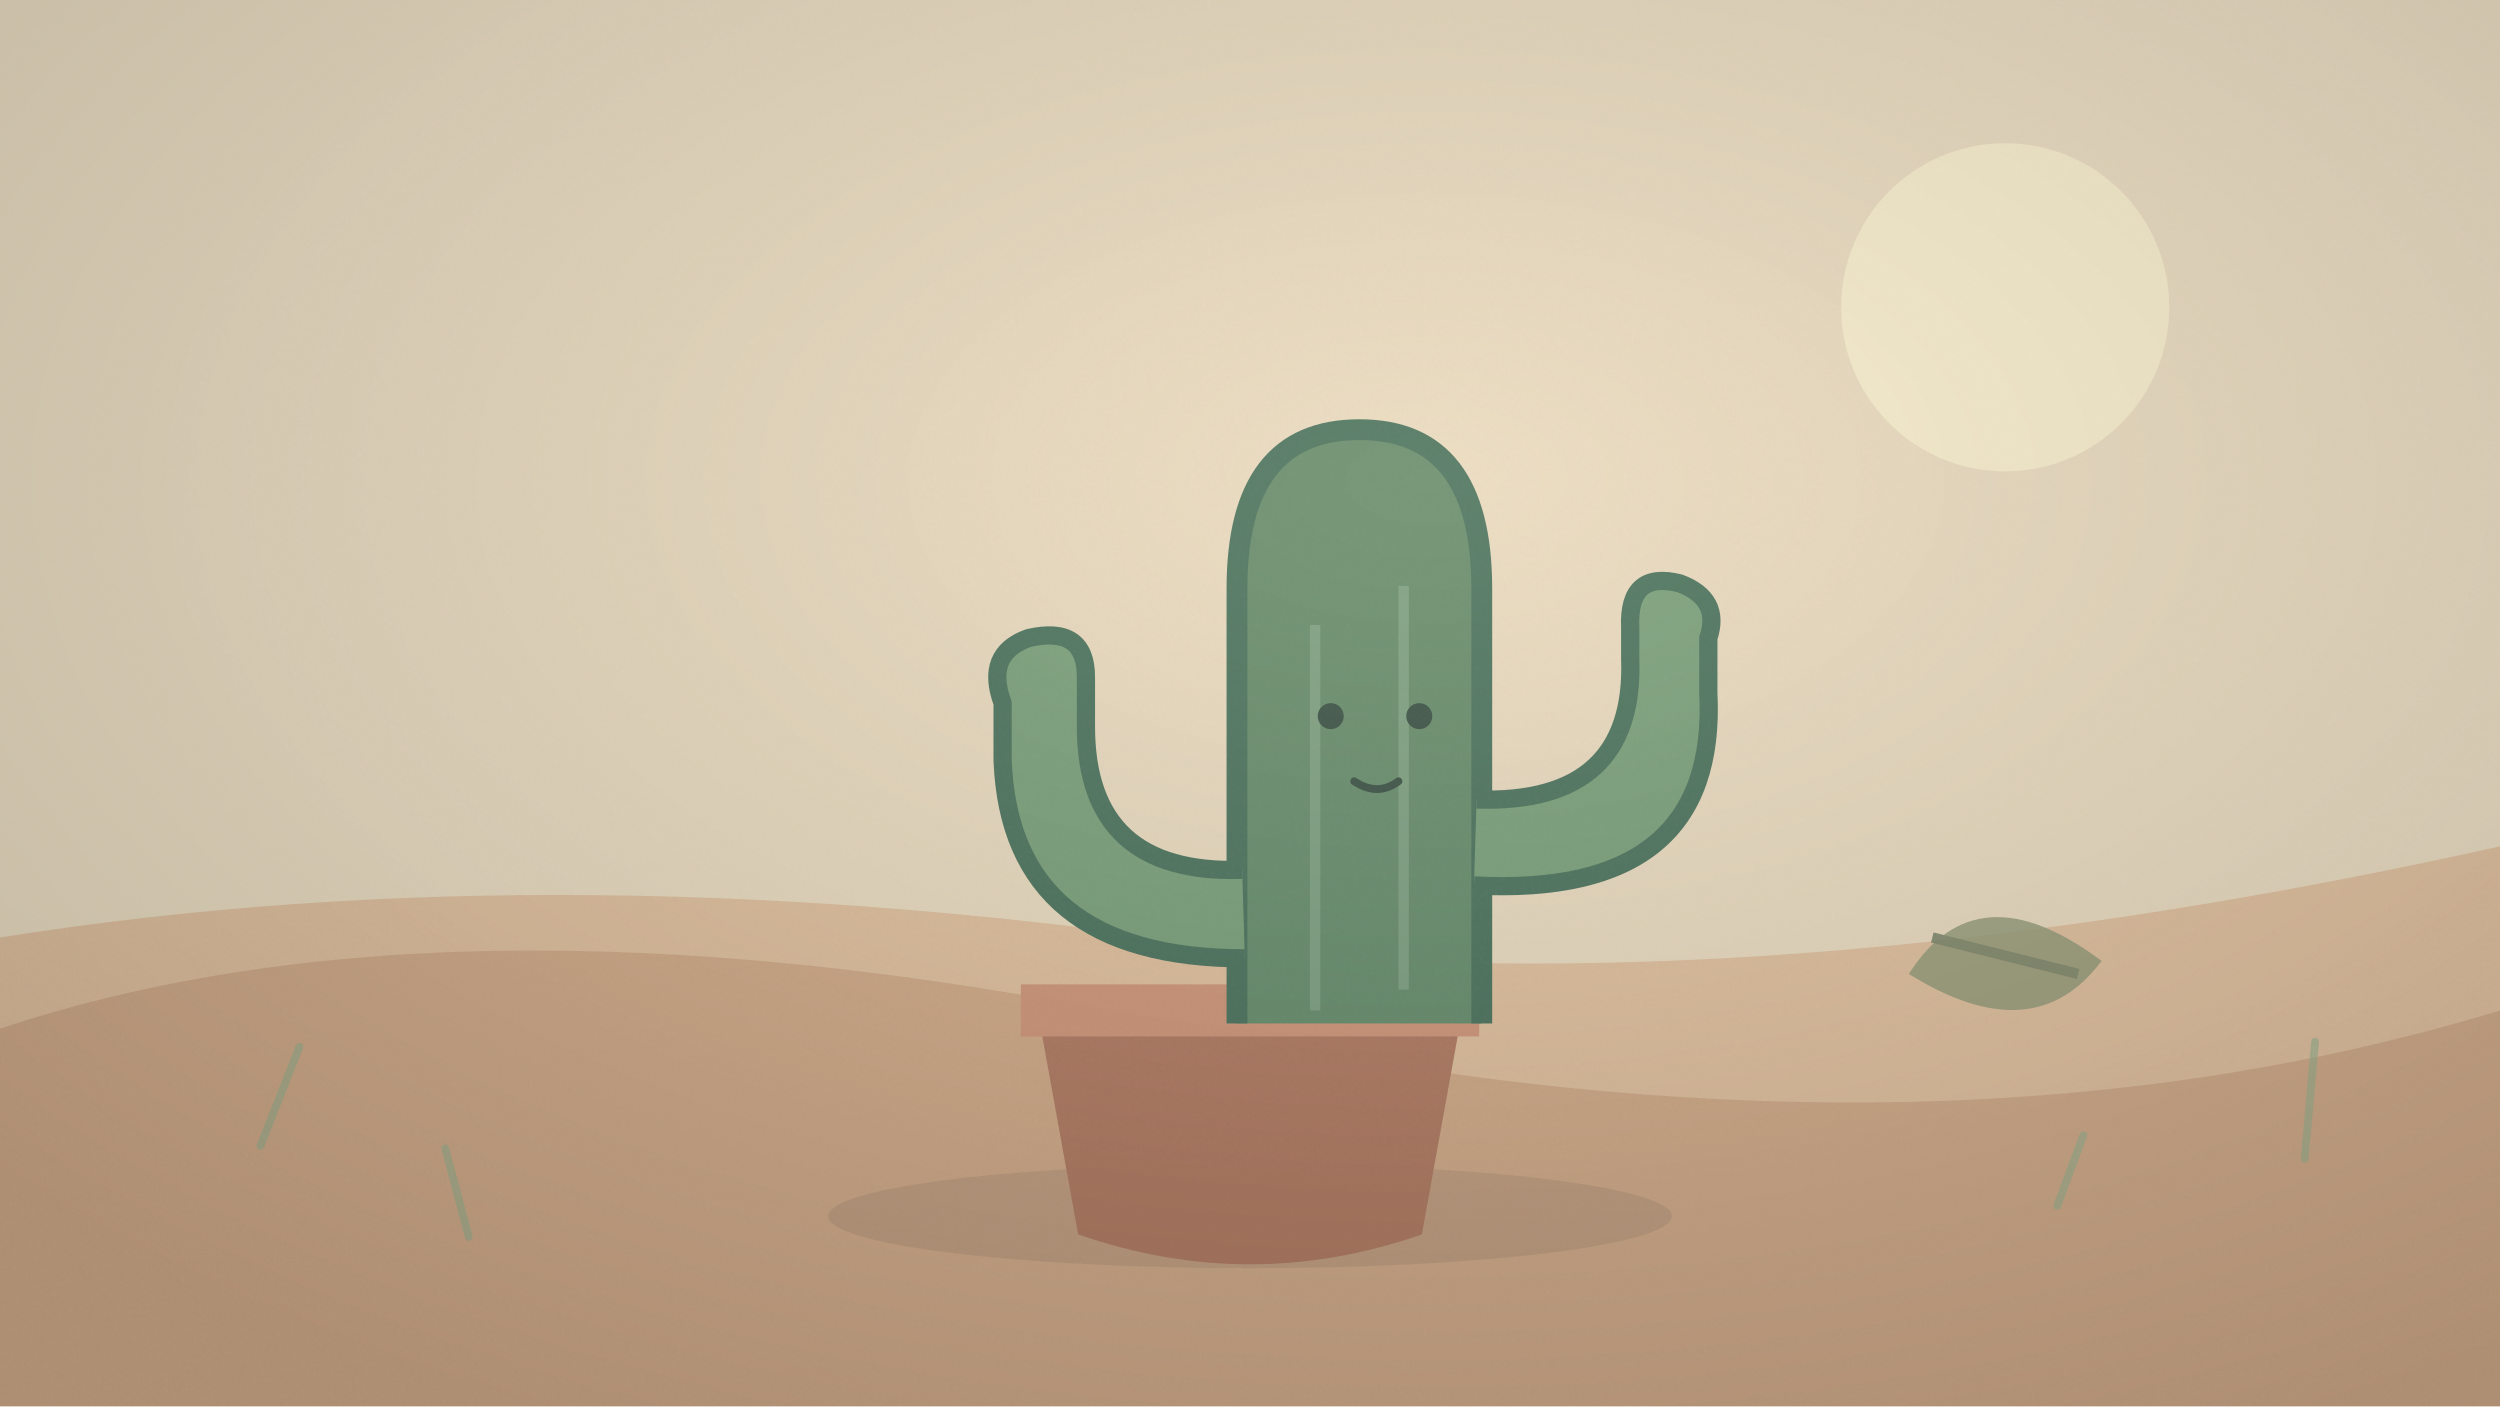
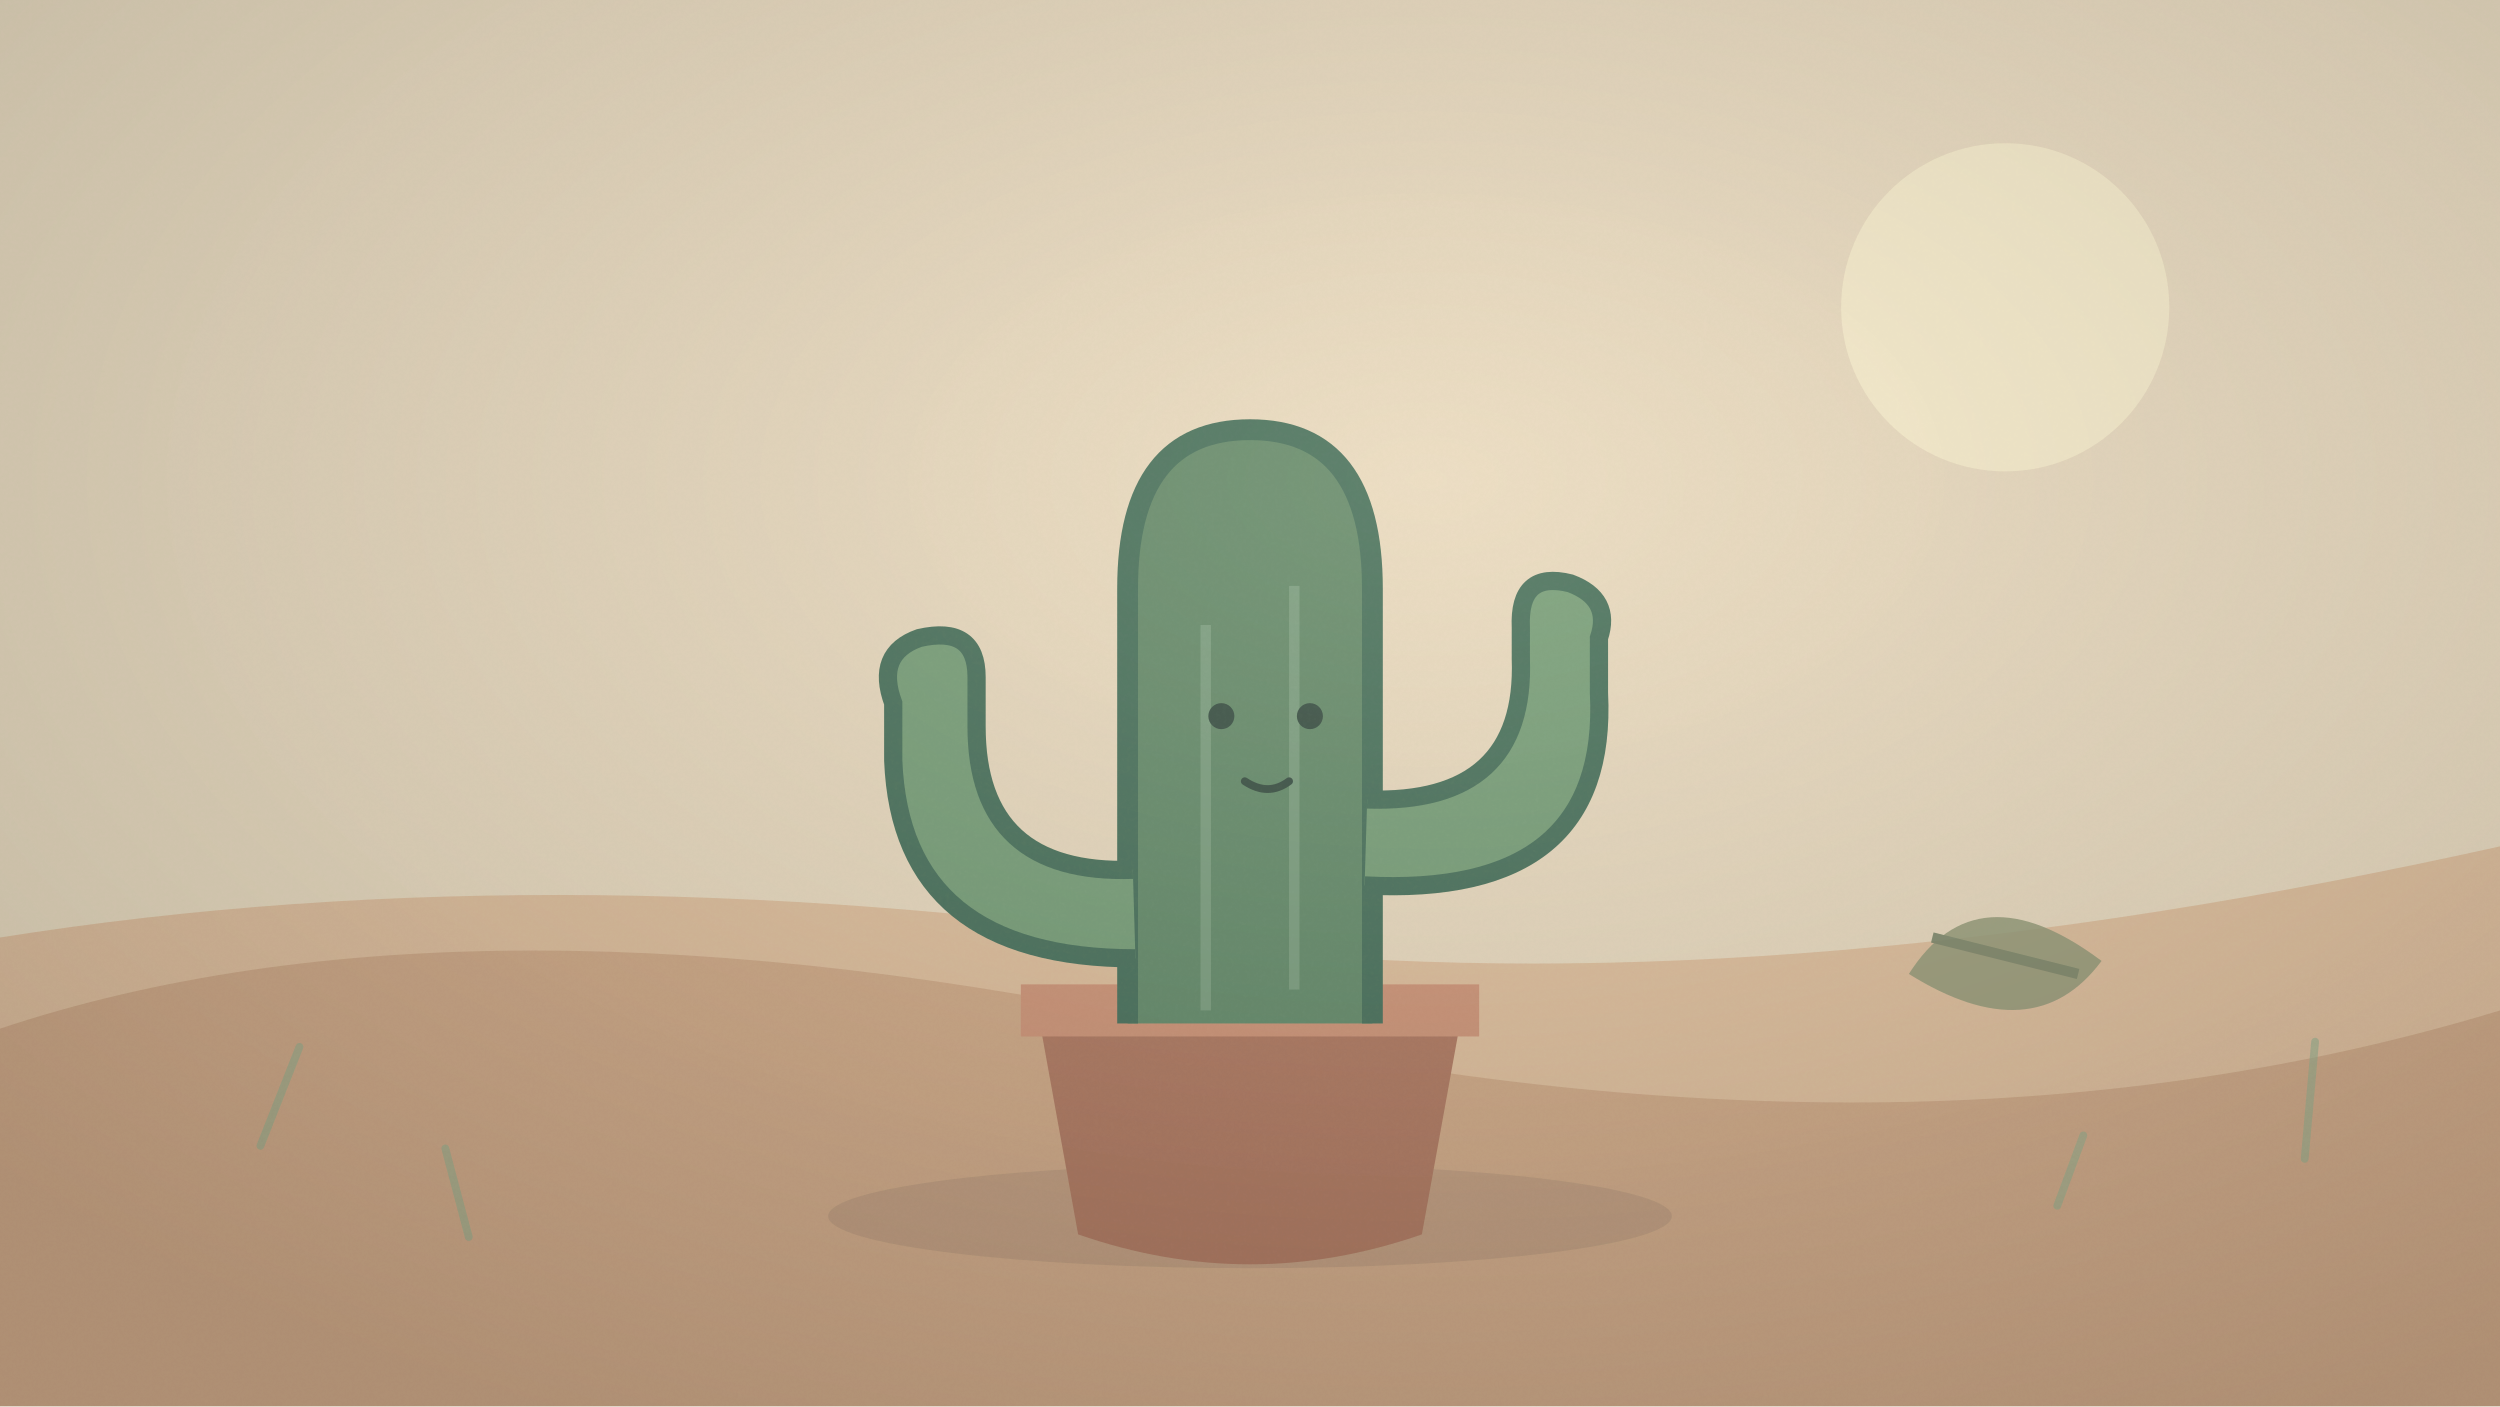
<svg xmlns="http://www.w3.org/2000/svg" viewBox="0 0 960 540" role="img" aria-label="An Old Worry">
  <defs>
    <filter id="grain">
      <feTurbulence type="fractalNoise" baseFrequency=".65" numOctaves="2" seed="22" stitchTiles="stitch" />
      <feColorMatrix type="saturate" values="0" />
      <feComponentTransfer>
        <feFuncA type="linear" slope=".045" />
      </feComponentTransfer>
    </filter>
    <radialGradient id="v19glow" cx="57%" cy="34%" r="75%">
      <stop stop-color="#fff9dc" stop-opacity=".16" />
      <stop offset="1" stop-color="#1a251d" stop-opacity=".17" />
    </radialGradient>
  </defs>
  <rect width="960" height="540" fill="#e9d9bf" />
  <path d="M0 360 Q220 325 480 365 Q690 385 960 325 V540 H0Z" fill="#d6a47e" opacity=".55" />
  <path d="M0 395 Q180 335 460 395 T960 388V540H0Z" fill="#bd8e6d" opacity=".5" />
  <circle cx="770" cy="118" r="63" fill="#fff5d2" opacity=".65" />
  <ellipse cx="480" cy="467" rx="162" ry="20" fill="#554b47" opacity=".14" />
  <path d="M397 380H563L546 474Q480 497 414 474Z" fill="#ac735c" />
  <path d="M392 378H568V398H392Z" fill="#cd9074" />
  <path d="M100 440l15 -38" stroke="#8aab8b" stroke-width="3" opacity=".55" stroke-linecap="round" />
  <path d="M180 475l-9 -34" stroke="#8aab8b" stroke-width="3" opacity=".55" stroke-linecap="round" />
  <path d="M790 463l10 -27" stroke="#8aab8b" stroke-width="3" opacity=".55" stroke-linecap="round" />
  <path d="M885 445l4 -45" stroke="#8aab8b" stroke-width="3" opacity=".55" stroke-linecap="round" />
-   <path d="M475 393V226Q475 165 522 165Q569 165 569 226V393" fill="#5e8667" stroke="#416b57" stroke-width="8" />
-   <path d="M477 334Q417 336 417 279V260Q417 240 395 245Q378 251 385 270V292Q388 368 478 368" fill="#729b76" stroke="#416b57" stroke-width="7" />
-   <path d="M567 307Q628 309 626 253V241Q625 219 645 224Q661 230 656 245V266Q660 345 566 340" fill="#729b76" stroke="#416b57" stroke-width="7" />
-   <path d="M505 240v148M539 225v155" stroke="#9fbaa0" opacity=".38" stroke-width="4" />
-   <circle cx="511" cy="275" r="5" fill="#30483e" />
-   <circle cx="545" cy="275" r="5" fill="#30483e" />
-   <path d="M520 300q9 6 17 0" stroke="#30483e" stroke-width="3" fill="none" stroke-linecap="round" />
+   <g transform="translate(-42 0)">
+     <path d="M475 393V226Q475 165 522 165Q569 165 569 226V393" fill="#5e8667" stroke="#416b57" stroke-width="8" />
+     <path d="M477 334Q417 336 417 279V260Q417 240 395 245Q378 251 385 270V292Q388 368 478 368" fill="#729b76" stroke="#416b57" stroke-width="7" />
+     <path d="M567 307Q628 309 626 253V241Q625 219 645 224Q661 230 656 245V266Q660 345 566 340" fill="#729b76" stroke="#416b57" stroke-width="7" />
+     <path d="M505 240v148M539 225v155" stroke="#9fbaa0" opacity=".38" stroke-width="4" />
+     <circle cx="511" cy="275" r="5" fill="#30483e" />
+     <circle cx="545" cy="275" r="5" fill="#30483e" />
+     <path d="M520 300q9 6 17 0" stroke="#30483e" stroke-width="3" fill="none" stroke-linecap="round" />
+   </g>
  <rect width="960" height="540" filter="url(#grain)" opacity=".6" />
  <g opacity=".85">
    <path d="M733 374q26 -41 74 -5q-26 35 -74 5" fill="#8f9574" />
    <path d="M742 360l56 14" stroke="#6d7b60" stroke-width="4" />
  </g>
  <rect width="960" height="540" fill="url(#v19glow)" pointer-events="none" />
</svg>
